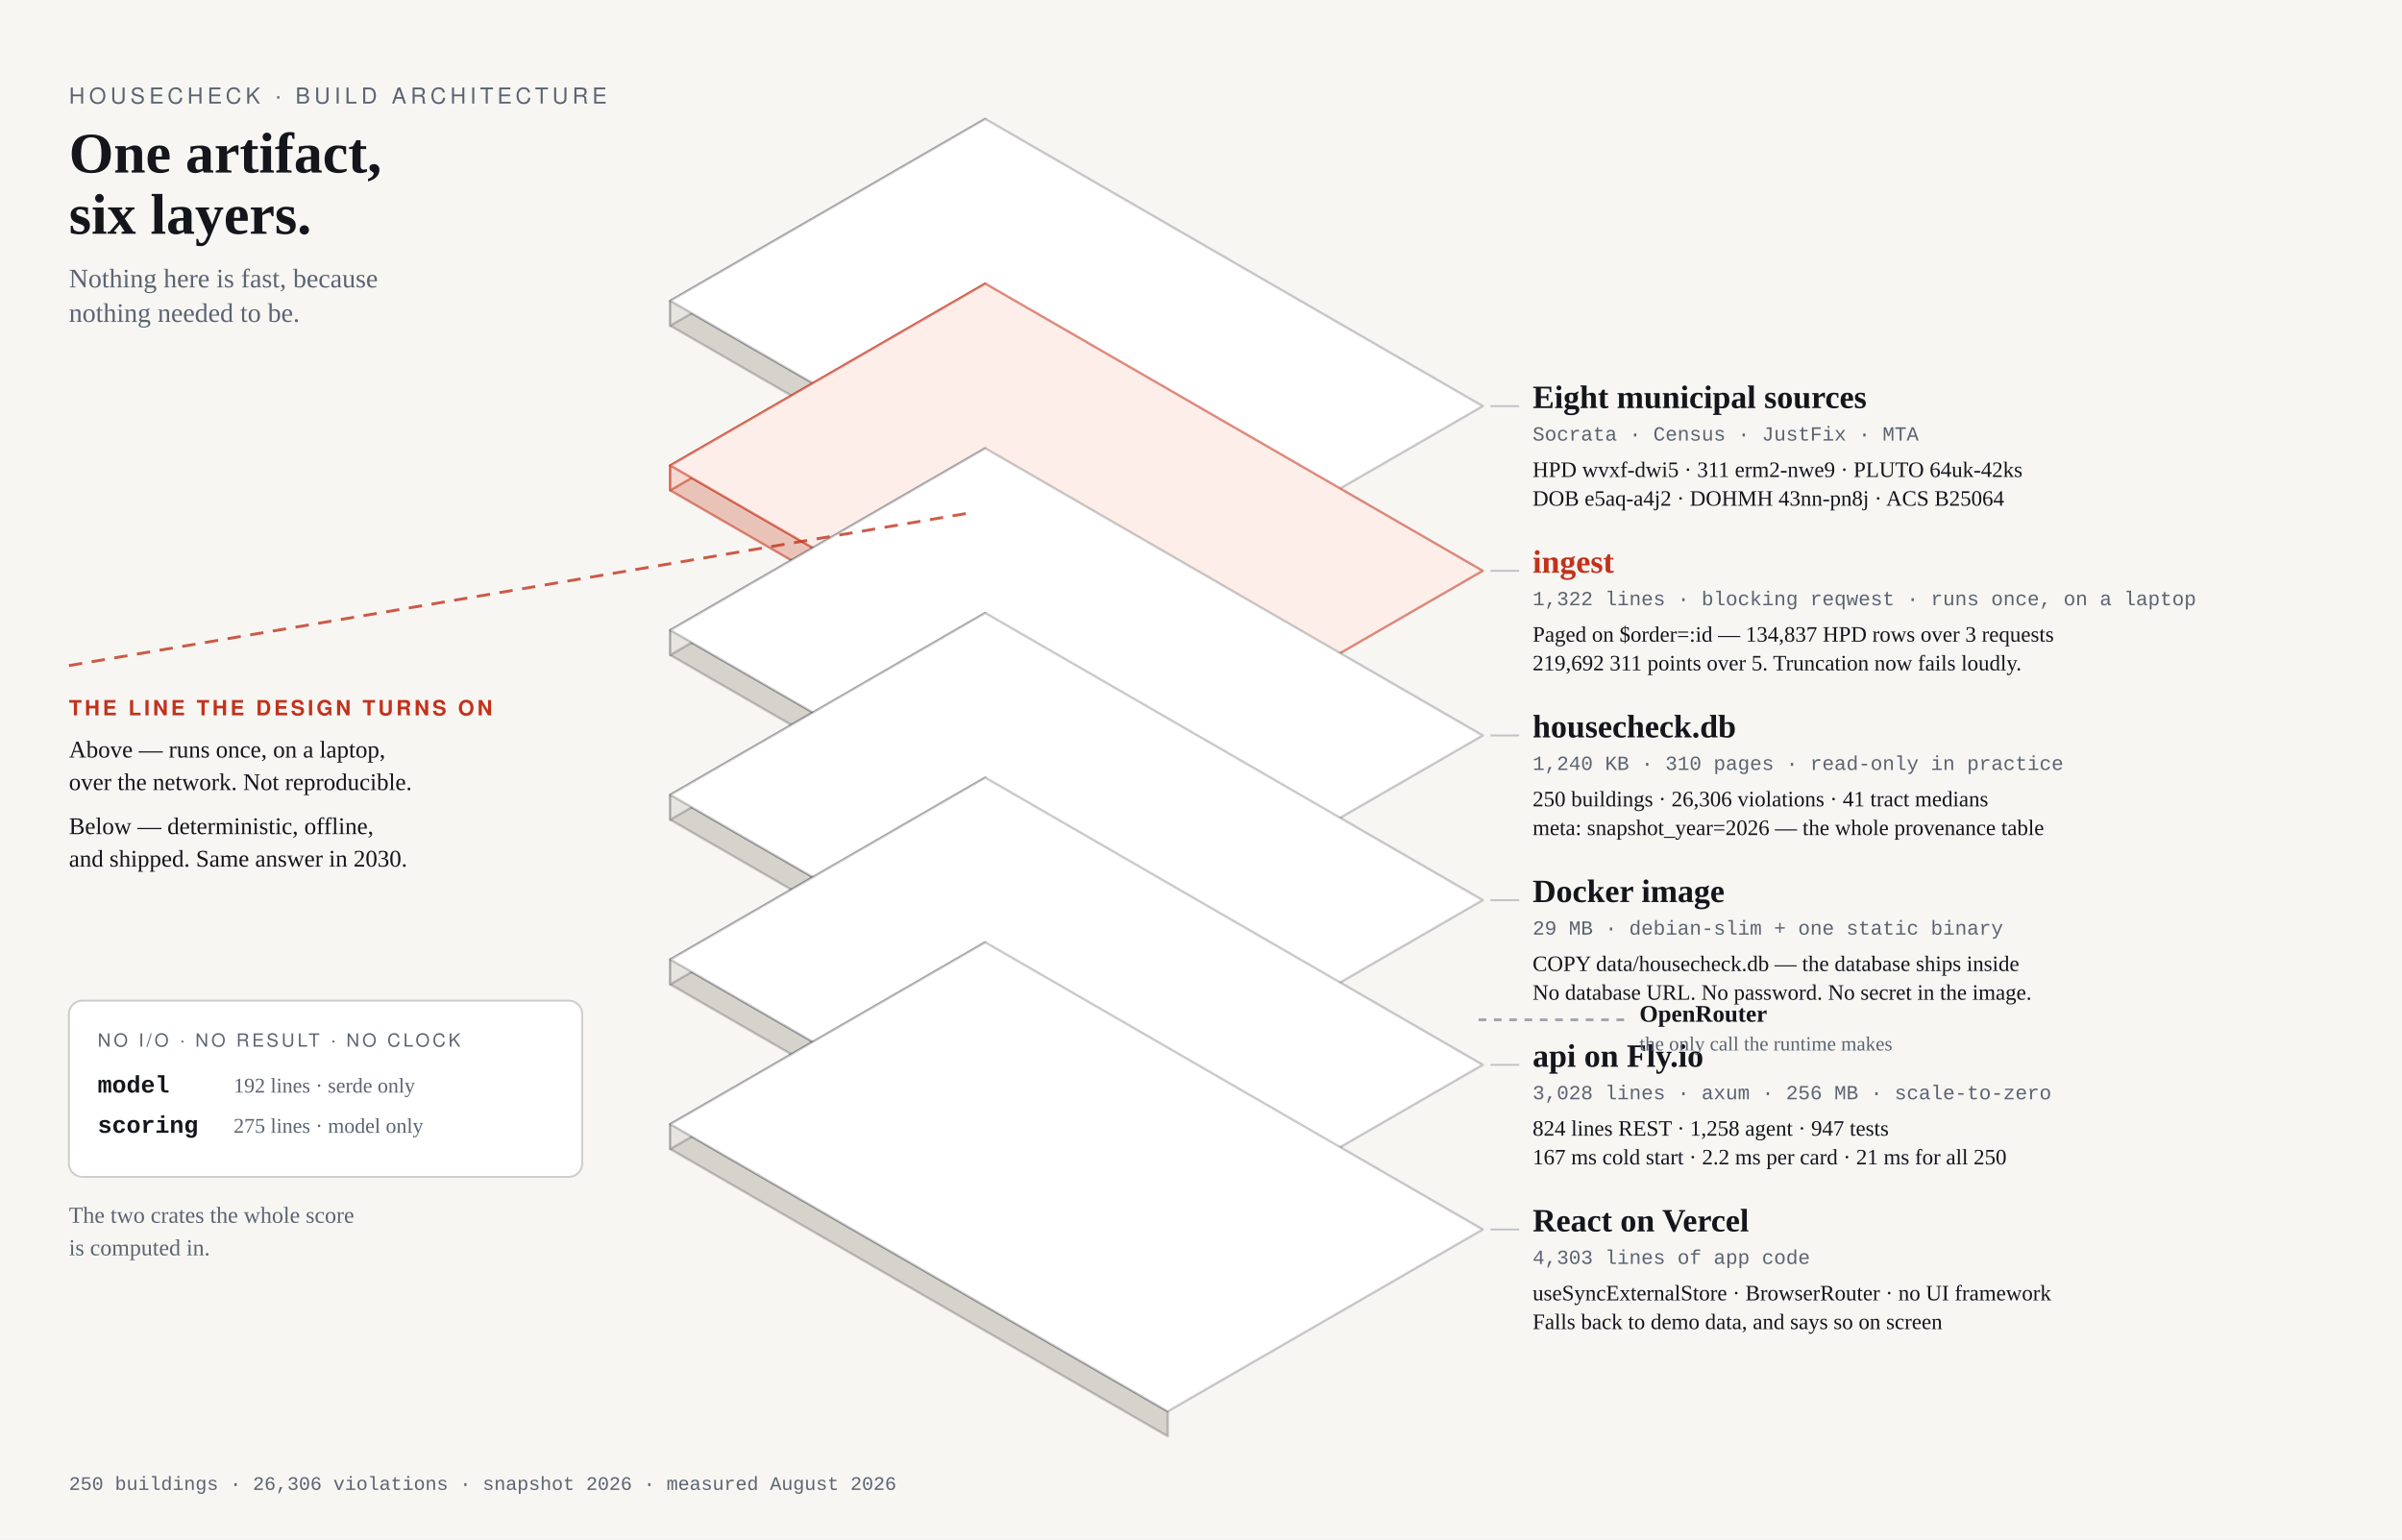
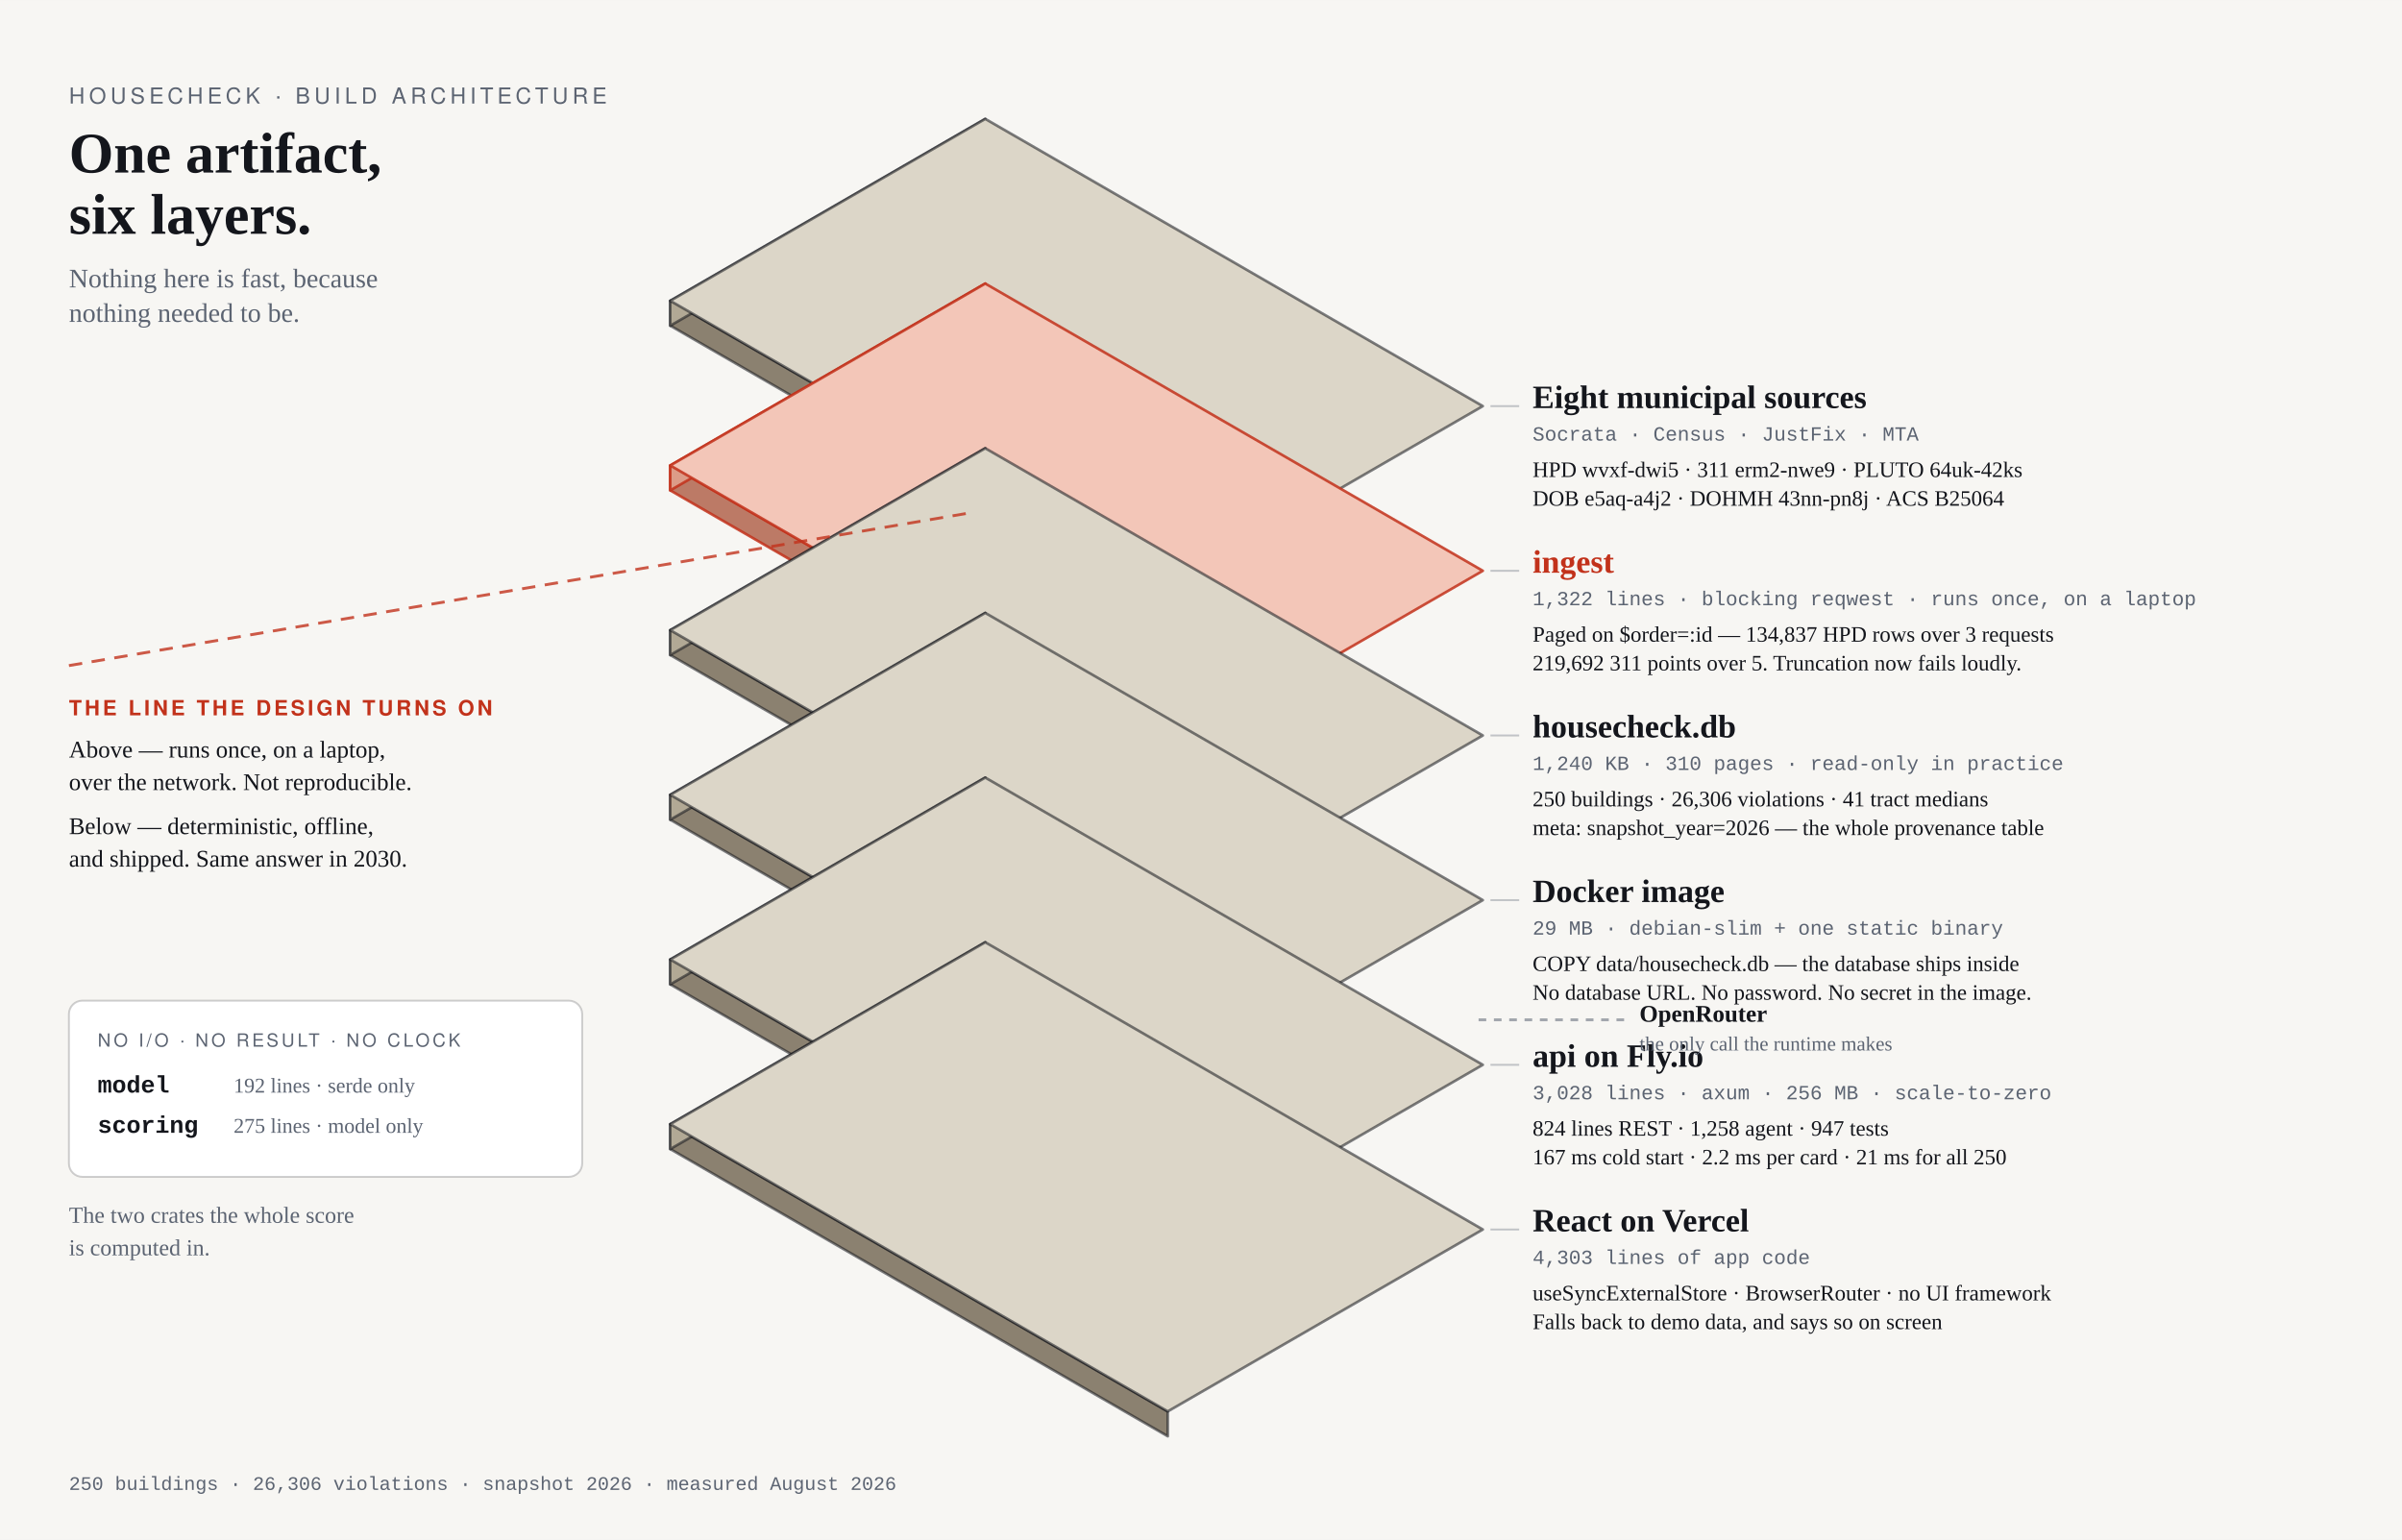
<svg xmlns="http://www.w3.org/2000/svg" viewBox="-514.5 -492.0 1254.3 804.0" width="1254" height="804" font-family="Georgia,'Times New Roman',serif" role="img" aria-labelledby="t d">
  <rect x="-514.5" y="-492.0" width="1254.3" height="804.0" fill="#F7F6F3" />
  <text x="-478.5" y="-438.0" font-size="11.5" fill="#5C6472" font-family="ui-sans-serif,system-ui,'Segoe UI',Helvetica,Arial,sans-serif" letter-spacing="2.2">HOUSECHECK · BUILD ARCHITECTURE</text>
  <text x="-478.5" y="-402.0" font-size="30" fill="#14161C" font-weight="600">One artifact,</text>
  <text x="-478.5" y="-370.0" font-size="30" fill="#14161C" font-weight="600">six layers.</text>
  <text x="-478.5" y="-342.0" font-size="14" fill="#5C6472">Nothing here is fast, because</text>
  <text x="-478.5" y="-324.0" font-size="14" fill="#5C6472">nothing needed to be.</text>
  <g stroke="#5C6472" stroke-width="2" stroke-dasharray="3 4" opacity=".45">
    <line x1="47.6" y1="-294.5" x2="47.6" y2="-221.5" />
    <line x1="47.6" y1="-208.5" x2="47.6" y2="-135.5" />
    <line x1="47.6" y1="-122.5" x2="47.6" y2="-49.5" />
    <line x1="47.6" y1="-36.5" x2="47.6" y2="36.5" />
    <line x1="47.6" y1="49.5" x2="47.6" y2="122.5" />
  </g>
-   <g stroke="#14161C" stroke-opacity=".22" stroke-width="1.25" stroke-linejoin="round">
-     <polygon points="-164.5,-335.0 95.3,-185.0 95.3,-172.0 -164.5,-322.0" fill="#D6D3CC" />
-     <polygon points="0.0,-430.0 -164.5,-335.0 -164.5,-322.0 0.0,-417.0" fill="#E7E5E0" />
-     <polygon points="0.0,-430.0 259.8,-280.0 95.3,-185.0 -164.5,-335.0" fill="#FFFFFF" />
+   <g stroke="#14161C" stroke-opacity=".55" stroke-width="1.4" stroke-linejoin="round">
+     <polygon points="-164.5,-335.0 95.3,-185.0 95.3,-172.0 -164.5,-322.0" fill="#8B8170" />
+     <polygon points="0.0,-430.0 -164.5,-335.0 -164.5,-322.0 0.0,-417.0" fill="#B2A995" />
+     <polygon points="0.0,-430.0 259.8,-280.0 95.3,-185.0 -164.5,-335.0" fill="#DCD6C8" />
  </g>
  <line x1="263.8" y1="-280.0" x2="278.8" y2="-280.0" stroke="#5C6472" stroke-opacity=".35" stroke-width="1" />
  <text x="285.8" y="-279.0" font-size="17" fill="#14161C" font-weight="600">Eight municipal sources</text>
  <text x="285.8" y="-262.0" font-size="10.5" fill="#5C6472" font-family="ui-monospace,Menlo,Consolas,'Courier New',monospace">Socrata · Census · JustFix · MTA</text>
  <text x="285.8" y="-243.0" font-size="11.5" fill="#14161C">HPD wvxf-dwi5 · 311 erm2-nwe9 · PLUTO 64uk-42ks</text>
  <text x="285.8" y="-228.0" font-size="11.5" fill="#14161C">DOB e5aq-a4j2 · DOHMH 43nn-pn8j · ACS B25064</text>
-   <g stroke="#C2321B" stroke-opacity=".55" stroke-width="1.25" stroke-linejoin="round">
-     <polygon points="-164.5,-249.0 95.3,-99.0 95.3,-86.0 -164.5,-236.0" fill="#EAC3B8" />
-     <polygon points="0.0,-344.0 -164.5,-249.0 -164.5,-236.0 0.0,-331.0" fill="#F5D8D0" />
-     <polygon points="0.0,-344.0 259.8,-194.0 95.3,-99.0 -164.5,-249.0" fill="#FDEEEA" />
+   <g stroke="#C2321B" stroke-opacity=".85" stroke-width="1.4" stroke-linejoin="round">
+     <polygon points="-164.5,-249.0 95.3,-99.0 95.3,-86.0 -164.5,-236.0" fill="#BC7A66" />
+     <polygon points="0.0,-344.0 -164.5,-249.0 -164.5,-236.0 0.0,-331.0" fill="#DC9C88" />
+     <polygon points="0.0,-344.0 259.8,-194.0 95.3,-99.0 -164.5,-249.0" fill="#F3C6B8" />
  </g>
  <line x1="263.8" y1="-194.0" x2="278.8" y2="-194.0" stroke="#5C6472" stroke-opacity=".35" stroke-width="1" />
  <text x="285.8" y="-193.0" font-size="17" fill="#C2321B" font-weight="600">ingest</text>
  <text x="285.8" y="-176.0" font-size="10.5" fill="#5C6472" font-family="ui-monospace,Menlo,Consolas,'Courier New',monospace">1,322 lines · blocking reqwest · runs once, on a laptop</text>
  <text x="285.8" y="-157.0" font-size="11.5" fill="#14161C">Paged on $order=:id — 134,837 HPD rows over 3 requests</text>
  <text x="285.8" y="-142.0" font-size="11.5" fill="#14161C">219,692 311 points over 5. Truncation now fails loudly.</text>
-   <g stroke="#14161C" stroke-opacity=".22" stroke-width="1.25" stroke-linejoin="round">
-     <polygon points="-164.5,-163.0 95.3,-13.0 95.3,-0.0 -164.5,-150.0" fill="#D6D3CC" />
-     <polygon points="0.0,-258.0 -164.5,-163.0 -164.5,-150.0 0.0,-245.0" fill="#E7E5E0" />
-     <polygon points="0.0,-258.0 259.8,-108.0 95.3,-13.0 -164.5,-163.0" fill="#FFFFFF" />
+   <g stroke="#14161C" stroke-opacity=".55" stroke-width="1.4" stroke-linejoin="round">
+     <polygon points="-164.5,-163.0 95.3,-13.0 95.3,-0.0 -164.5,-150.0" fill="#8B8170" />
+     <polygon points="0.0,-258.0 -164.5,-163.0 -164.5,-150.0 0.0,-245.0" fill="#B2A995" />
+     <polygon points="0.0,-258.0 259.8,-108.0 95.3,-13.0 -164.5,-163.0" fill="#DCD6C8" />
  </g>
  <line x1="263.8" y1="-108.0" x2="278.8" y2="-108.0" stroke="#5C6472" stroke-opacity=".35" stroke-width="1" />
  <text x="285.8" y="-107.0" font-size="17" fill="#14161C" font-weight="600">housecheck.db</text>
  <text x="285.8" y="-90.0" font-size="10.5" fill="#5C6472" font-family="ui-monospace,Menlo,Consolas,'Courier New',monospace">1,240 KB · 310 pages · read-only in practice</text>
  <text x="285.8" y="-71.0" font-size="11.5" fill="#14161C">250 buildings · 26,306 violations · 41 tract medians</text>
  <text x="285.8" y="-56.0" font-size="11.5" fill="#14161C">meta: snapshot_year=2026 — the whole provenance table</text>
-   <g stroke="#14161C" stroke-opacity=".22" stroke-width="1.25" stroke-linejoin="round">
-     <polygon points="-164.5,-77.0 95.3,73.0 95.3,86.0 -164.5,-64.0" fill="#D6D3CC" />
-     <polygon points="0.0,-172.0 -164.5,-77.0 -164.5,-64.0 0.0,-159.0" fill="#E7E5E0" />
-     <polygon points="0.0,-172.0 259.8,-22.0 95.3,73.0 -164.5,-77.0" fill="#FFFFFF" />
+   <g stroke="#14161C" stroke-opacity=".55" stroke-width="1.4" stroke-linejoin="round">
+     <polygon points="-164.5,-77.0 95.3,73.0 95.3,86.0 -164.5,-64.0" fill="#8B8170" />
+     <polygon points="0.0,-172.0 -164.5,-77.0 -164.5,-64.0 0.0,-159.0" fill="#B2A995" />
+     <polygon points="0.0,-172.0 259.8,-22.0 95.3,73.0 -164.5,-77.0" fill="#DCD6C8" />
  </g>
  <line x1="263.8" y1="-22.0" x2="278.8" y2="-22.0" stroke="#5C6472" stroke-opacity=".35" stroke-width="1" />
  <text x="285.8" y="-21.0" font-size="17" fill="#14161C" font-weight="600">Docker image</text>
  <text x="285.8" y="-4.0" font-size="10.5" fill="#5C6472" font-family="ui-monospace,Menlo,Consolas,'Courier New',monospace">29 MB · debian-slim + one static binary</text>
  <text x="285.8" y="15.0" font-size="11.5" fill="#14161C">COPY data/housecheck.db — the database ships inside</text>
  <text x="285.8" y="30.0" font-size="11.5" fill="#14161C">No database URL. No password. No secret in the image.</text>
-   <g stroke="#14161C" stroke-opacity=".22" stroke-width="1.25" stroke-linejoin="round">
-     <polygon points="-164.5,9.0 95.3,159.0 95.3,172.0 -164.5,22.0" fill="#D6D3CC" />
-     <polygon points="0.0,-86.0 -164.5,9.0 -164.5,22.0 0.0,-73.0" fill="#E7E5E0" />
-     <polygon points="0.0,-86.0 259.8,64.0 95.3,159.0 -164.5,9.0" fill="#FFFFFF" />
+   <g stroke="#14161C" stroke-opacity=".55" stroke-width="1.4" stroke-linejoin="round">
+     <polygon points="-164.5,9.0 95.3,159.0 95.3,172.0 -164.5,22.0" fill="#8B8170" />
+     <polygon points="0.0,-86.0 -164.5,9.0 -164.5,22.0 0.0,-73.0" fill="#B2A995" />
+     <polygon points="0.0,-86.0 259.8,64.0 95.3,159.0 -164.5,9.0" fill="#DCD6C8" />
  </g>
  <line x1="263.8" y1="64.0" x2="278.8" y2="64.0" stroke="#5C6472" stroke-opacity=".35" stroke-width="1" />
  <text x="285.8" y="65.0" font-size="17" fill="#14161C" font-weight="600">api on Fly.io</text>
  <text x="285.8" y="82.0" font-size="10.5" fill="#5C6472" font-family="ui-monospace,Menlo,Consolas,'Courier New',monospace">3,028 lines · axum · 256 MB · scale-to-zero</text>
  <text x="285.8" y="101.0" font-size="11.5" fill="#14161C">824 lines REST · 1,258 agent · 947 tests</text>
  <text x="285.8" y="116.0" font-size="11.5" fill="#14161C">167 ms cold start · 2.2 ms per card · 21 ms for all 250</text>
-   <g stroke="#14161C" stroke-opacity=".22" stroke-width="1.25" stroke-linejoin="round">
-     <polygon points="-164.5,95.0 95.3,245.0 95.3,258.0 -164.5,108.0" fill="#D6D3CC" />
-     <polygon points="0.0,0.0 -164.5,95.0 -164.5,108.0 0.0,13.0" fill="#E7E5E0" />
-     <polygon points="0.0,0.0 259.8,150.0 95.3,245.0 -164.5,95.0" fill="#FFFFFF" />
+   <g stroke="#14161C" stroke-opacity=".55" stroke-width="1.4" stroke-linejoin="round">
+     <polygon points="-164.5,95.0 95.3,245.0 95.3,258.0 -164.5,108.0" fill="#8B8170" />
+     <polygon points="0.0,0.0 -164.5,95.0 -164.5,108.0 0.0,13.0" fill="#B2A995" />
+     <polygon points="0.0,0.0 259.8,150.0 95.3,245.0 -164.5,95.0" fill="#DCD6C8" />
  </g>
  <line x1="263.8" y1="150.0" x2="278.8" y2="150.0" stroke="#5C6472" stroke-opacity=".35" stroke-width="1" />
  <text x="285.8" y="151.0" font-size="17" fill="#14161C" font-weight="600">React on Vercel</text>
  <text x="285.8" y="168.0" font-size="10.5" fill="#5C6472" font-family="ui-monospace,Menlo,Consolas,'Courier New',monospace">4,303 lines of app code</text>
  <text x="285.8" y="187.0" font-size="11.5" fill="#14161C">useSyncExternalStore · BrowserRouter · no UI framework</text>
  <text x="285.8" y="202.0" font-size="11.5" fill="#14161C">Falls back to demo data, and says so on screen</text>
  <line x1="-478.5" y1="-144.5" x2="-6.5" y2="-224.5" stroke="#C2321B" stroke-width="1.5" stroke-dasharray="7 5" opacity=".8" />
  <text x="-478.5" y="-118.5" font-size="11" fill="#C2321B" font-family="ui-sans-serif,system-ui,'Segoe UI',Helvetica,Arial,sans-serif" font-weight="600" letter-spacing="1.5">THE LINE THE DESIGN TURNS ON</text>
  <text x="-478.5" y="-96.5" font-size="12.5" fill="#14161C">Above — runs once, on a laptop,</text>
  <text x="-478.5" y="-79.5" font-size="12.5" fill="#14161C">over the network. Not reproducible.</text>
  <text x="-478.5" y="-56.5" font-size="12.5" fill="#14161C">Below — deterministic, offline,</text>
  <text x="-478.5" y="-39.5" font-size="12.5" fill="#14161C">and shipped. Same answer in 2030.</text>
  <rect x="-478.5" y="30.5" width="268.0" height="92" rx="7" fill="#FFFFFF" stroke="#14161C" stroke-opacity=".2" />
  <text x="-463.5" y="54.5" font-size="9.5" fill="#5C6472" font-family="ui-sans-serif,system-ui,'Segoe UI',Helvetica,Arial,sans-serif" letter-spacing="1.5">NO I/O · NO RESULT · NO CLOCK</text>
  <text x="-463.5" y="78.5" font-size="12.5" fill="#14161C" font-family="ui-monospace,Menlo,Consolas,'Courier New',monospace" font-weight="600">model</text>
  <text x="-392.5" y="78.5" font-size="11" fill="#5C6472">192 lines · serde only</text>
  <text x="-463.5" y="99.5" font-size="12.5" fill="#14161C" font-family="ui-monospace,Menlo,Consolas,'Courier New',monospace" font-weight="600">scoring</text>
  <text x="-392.5" y="99.5" font-size="11" fill="#5C6472">275 lines · model only</text>
  <text x="-478.5" y="146.5" font-size="12" fill="#5C6472">The two crates the whole score</text>
  <text x="-478.5" y="163.5" font-size="12" fill="#5C6472">is computed in.</text>
  <line x1="257.6" y1="40.5" x2="333.6" y2="40.5" stroke="#5C6472" stroke-width="1.5" stroke-dasharray="4 4" opacity=".55" />
  <text x="341.6" y="41.5" font-size="12.5" fill="#14161C" font-weight="600">OpenRouter</text>
  <text x="341.6" y="56.5" font-size="10.5" fill="#5C6472">the only call the runtime makes</text>
  <text x="-478.5" y="286.0" font-size="10" fill="#5C6472" font-family="ui-monospace,Menlo,Consolas,'Courier New',monospace">250 buildings · 26,306 violations · snapshot 2026 · measured August 2026</text>
</svg>
